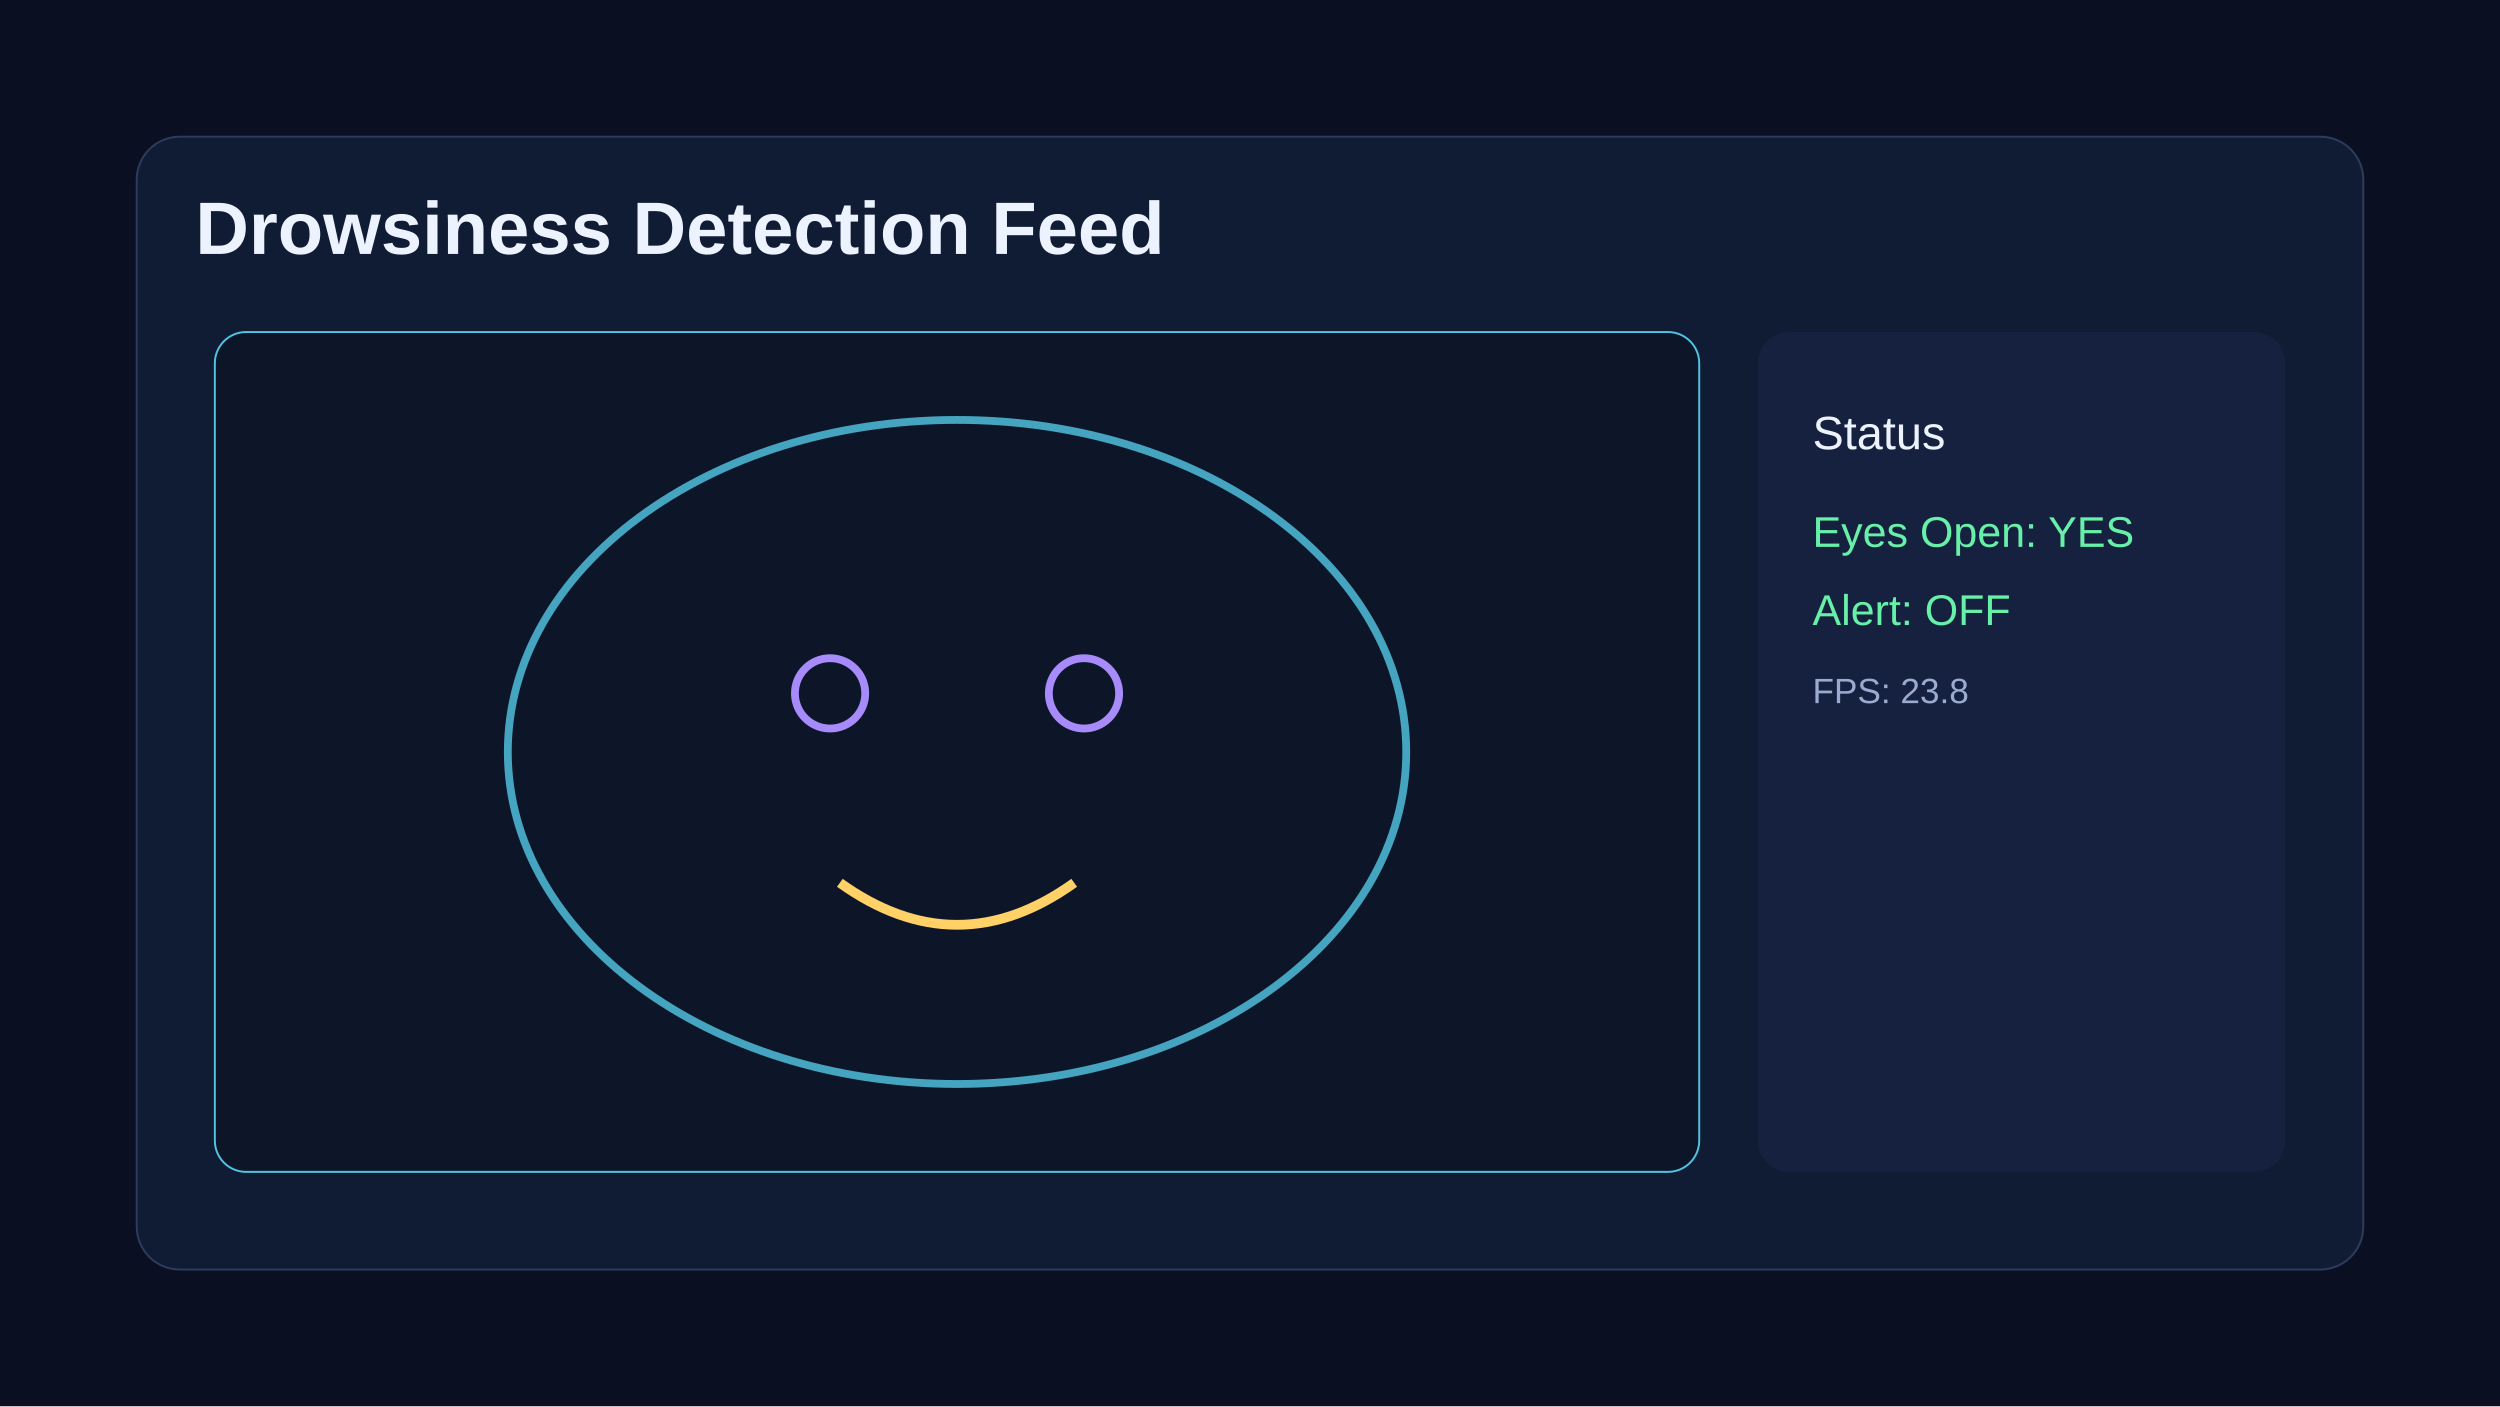
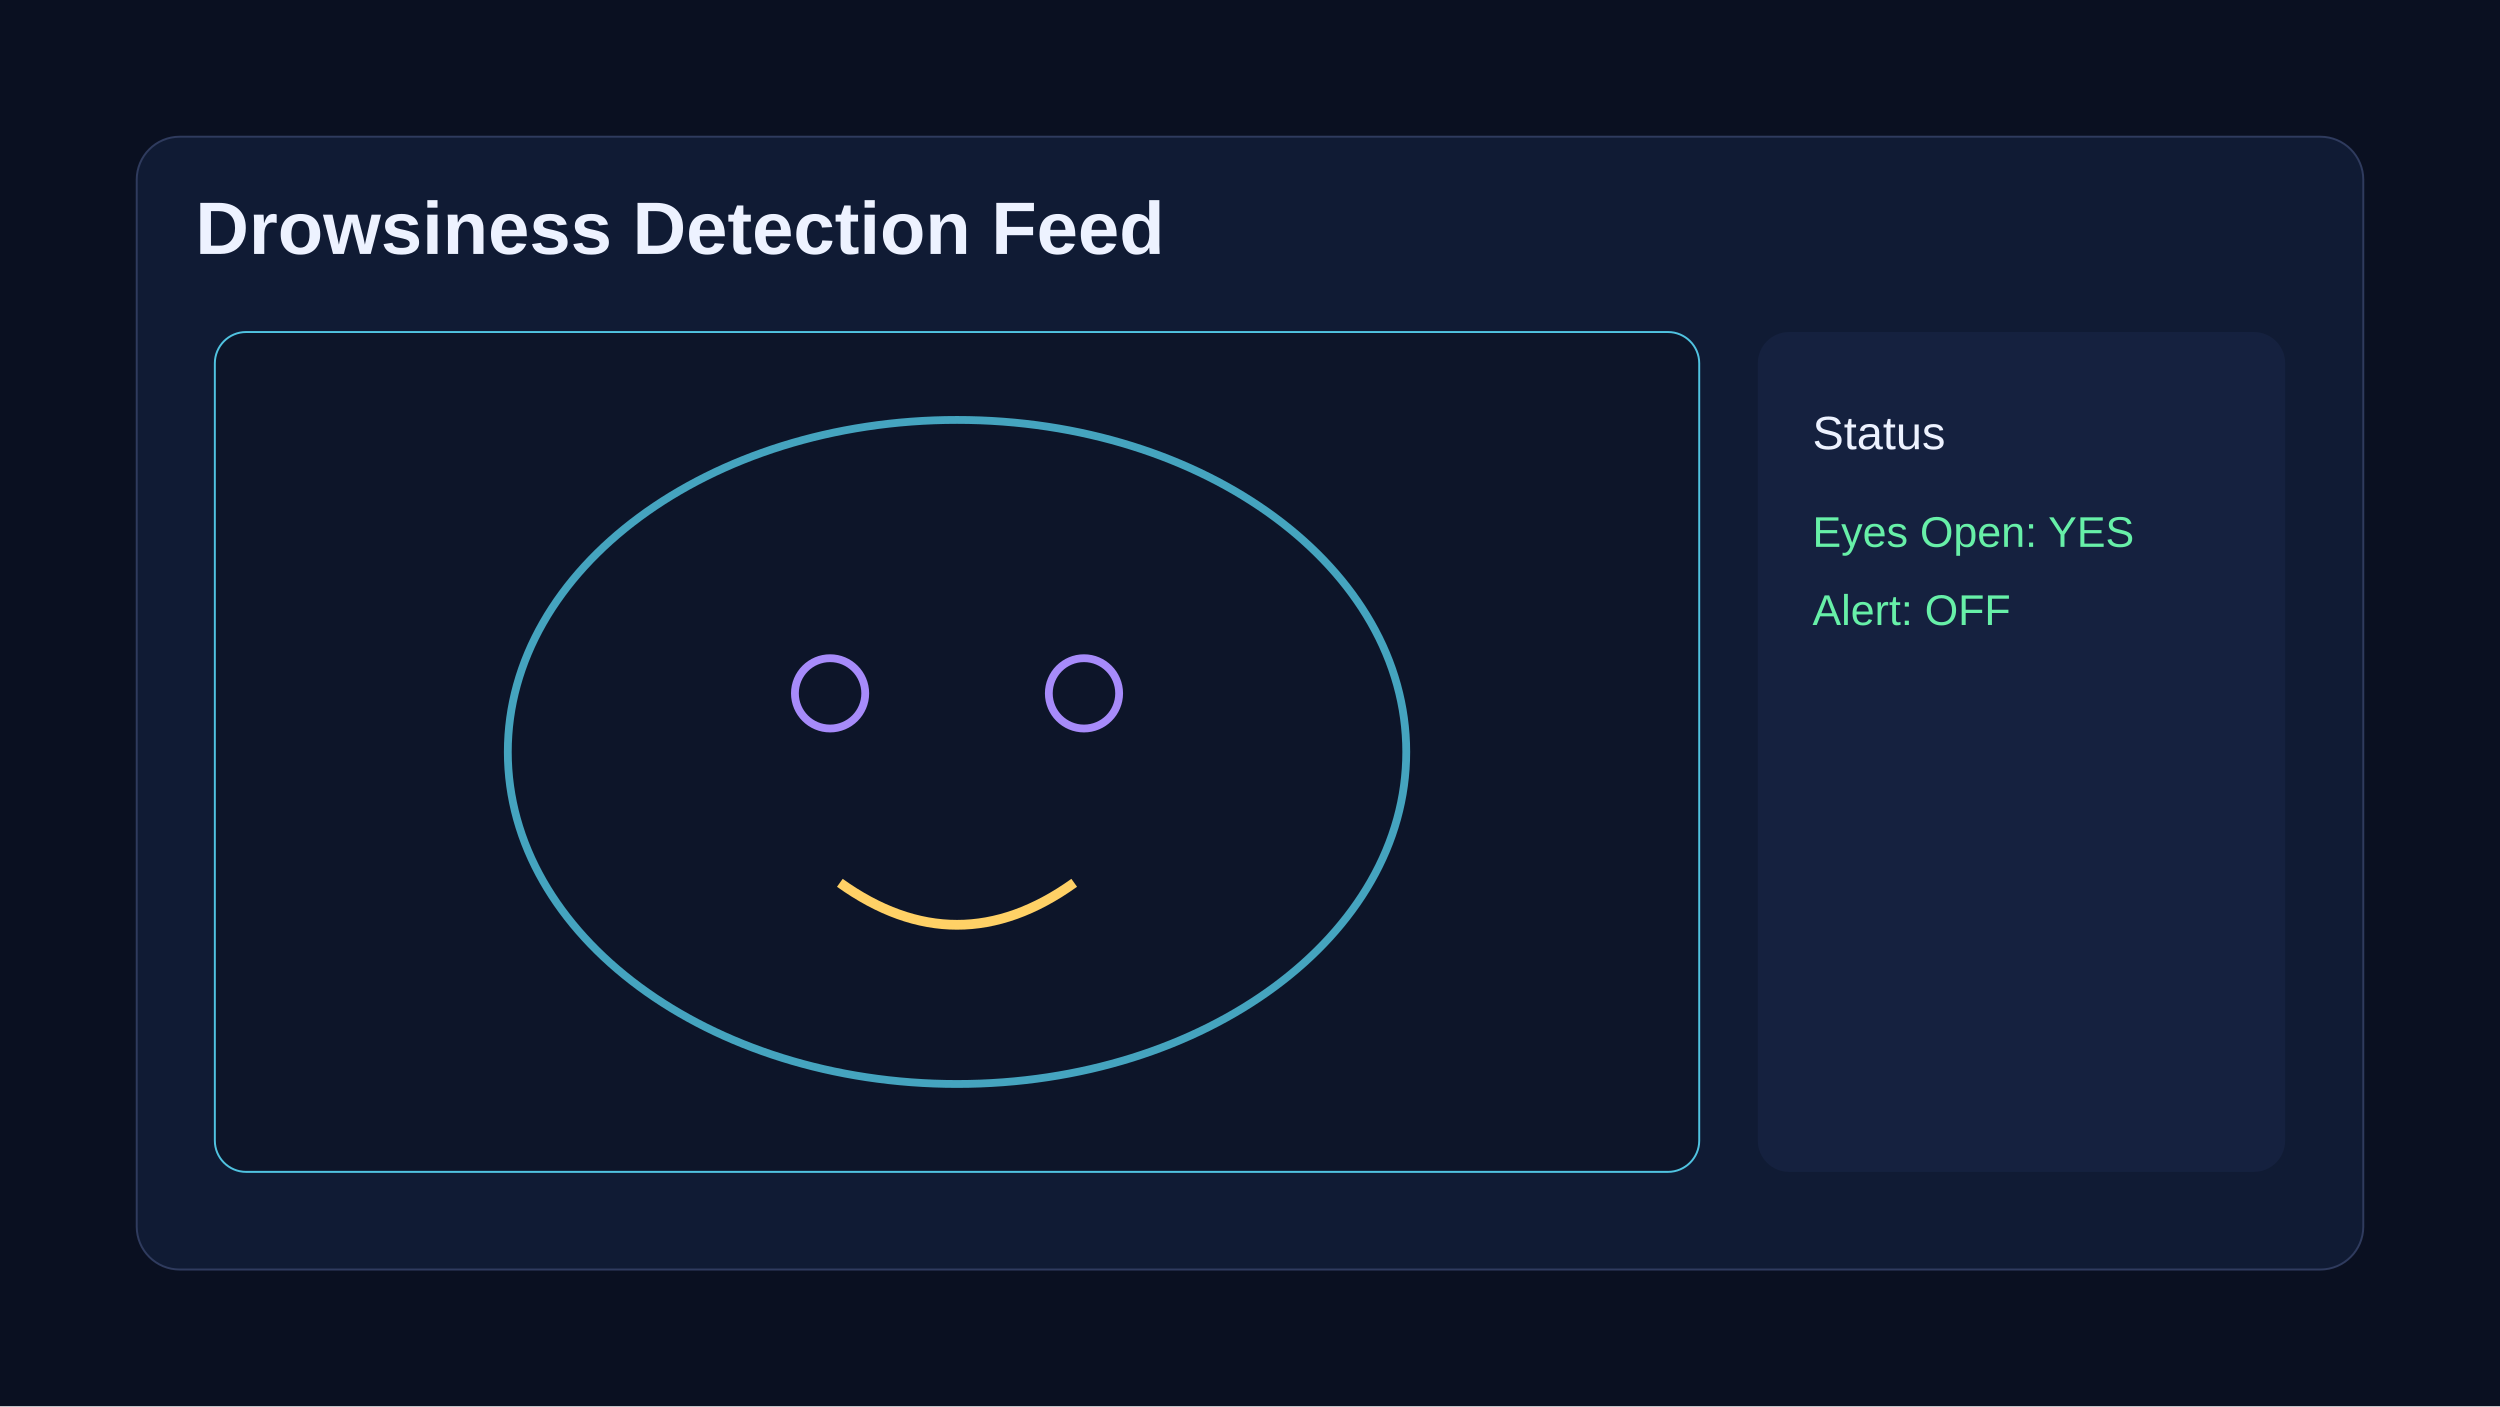
<svg xmlns="http://www.w3.org/2000/svg" width="1280" height="720" viewBox="0 0 1280 720">
  <rect width="1280" height="720" fill="#0a1021" />
  <rect x="70" y="70" width="1140" height="580" rx="22" fill="#101b34" stroke="#2f3b5e" />
  <text x="100" y="130" fill="#edf2ff" font-size="38" font-family="Arial, sans-serif" font-weight="700">Drowsiness Detection Feed</text>
  <rect x="110" y="170" width="760" height="430" rx="16" fill="#0d1427" stroke="#5ce1ff" opacity="0.85" />
  <rect x="900" y="170" width="270" height="430" rx="16" fill="#15213f" />
  <ellipse cx="490" cy="385" rx="230" ry="170" fill="none" stroke="#5ce1ff" stroke-width="4" opacity="0.7" />
  <circle cx="425" cy="355" r="18" fill="none" stroke="#a78bfa" stroke-width="4" />
  <circle cx="555" cy="355" r="18" fill="none" stroke="#a78bfa" stroke-width="4" />
  <path d="M430 452 Q 490 495 550 452" stroke="#ffd166" stroke-width="5" fill="none" />
  <text x="928" y="230" fill="#edf2ff" font-size="24" font-family="Arial, sans-serif">Status</text>
  <text x="928" y="280" fill="#67f0a8" font-size="22" font-family="Arial, sans-serif">Eyes Open: YES</text>
  <text x="928" y="320" fill="#67f0a8" font-size="22" font-family="Arial, sans-serif">Alert: OFF</text>
-   <text x="928" y="360" fill="#9aabcf" font-size="18" font-family="Arial, sans-serif">FPS: 23.8</text>
</svg>
